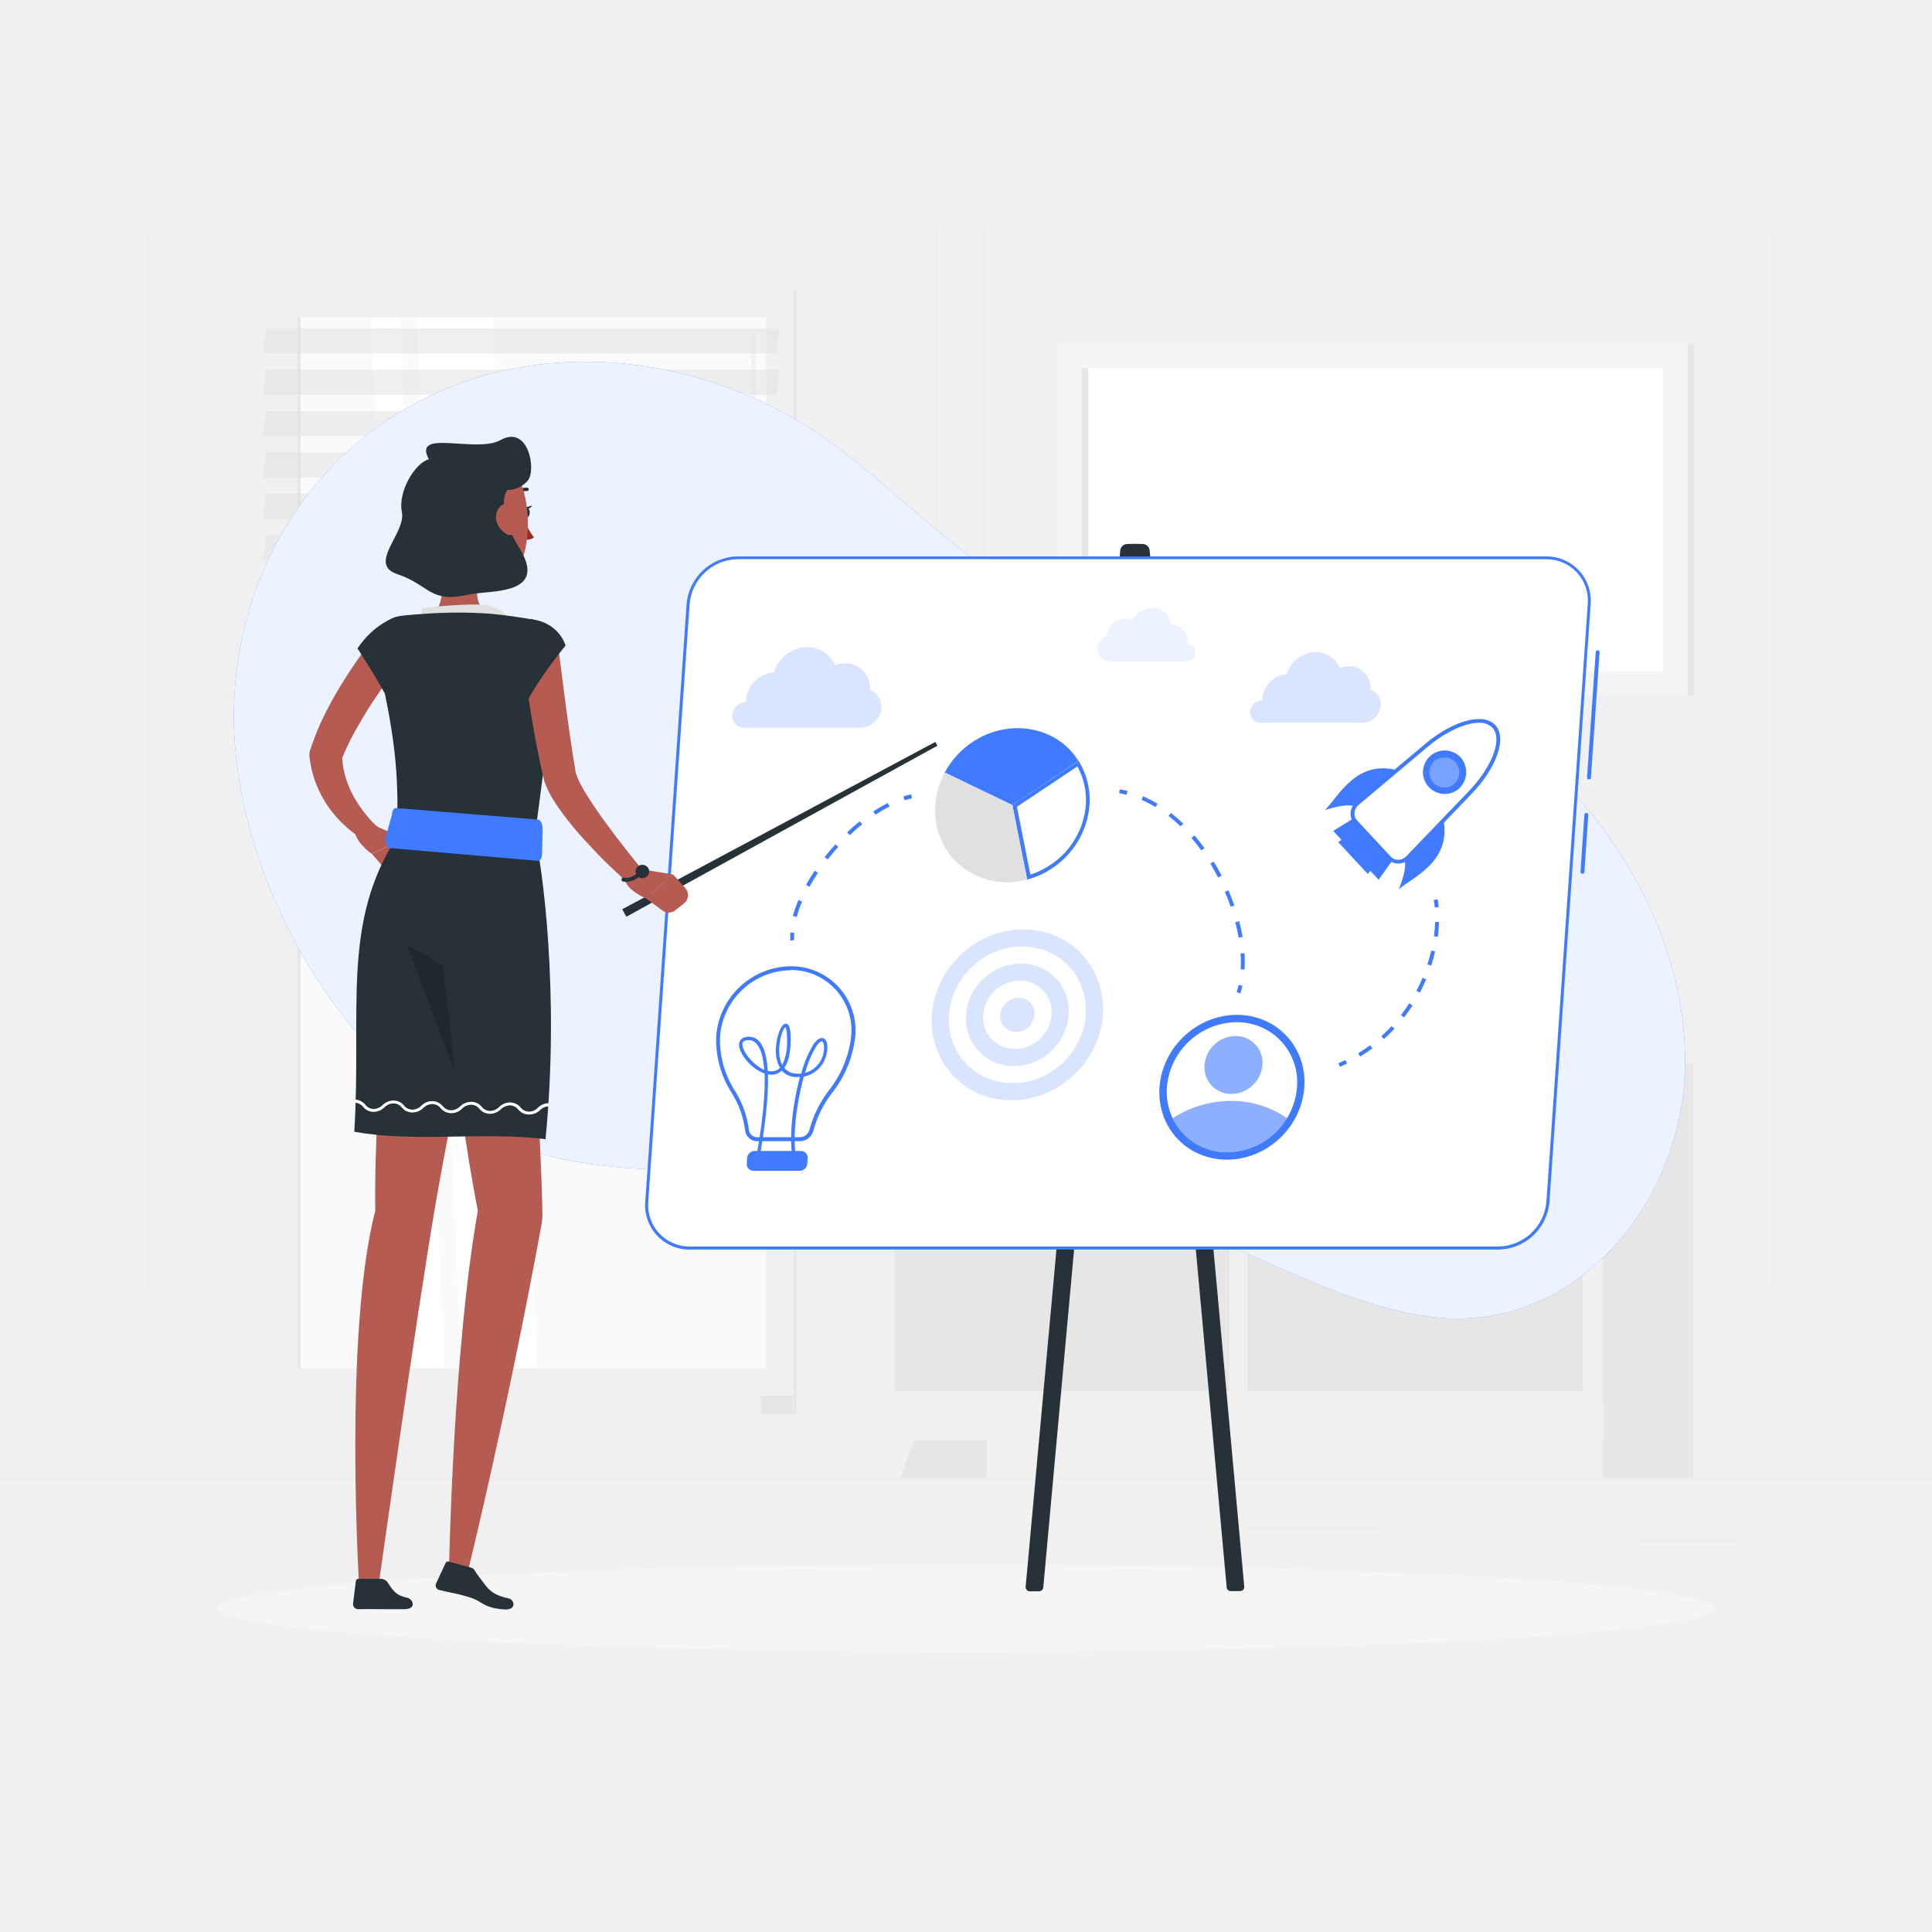
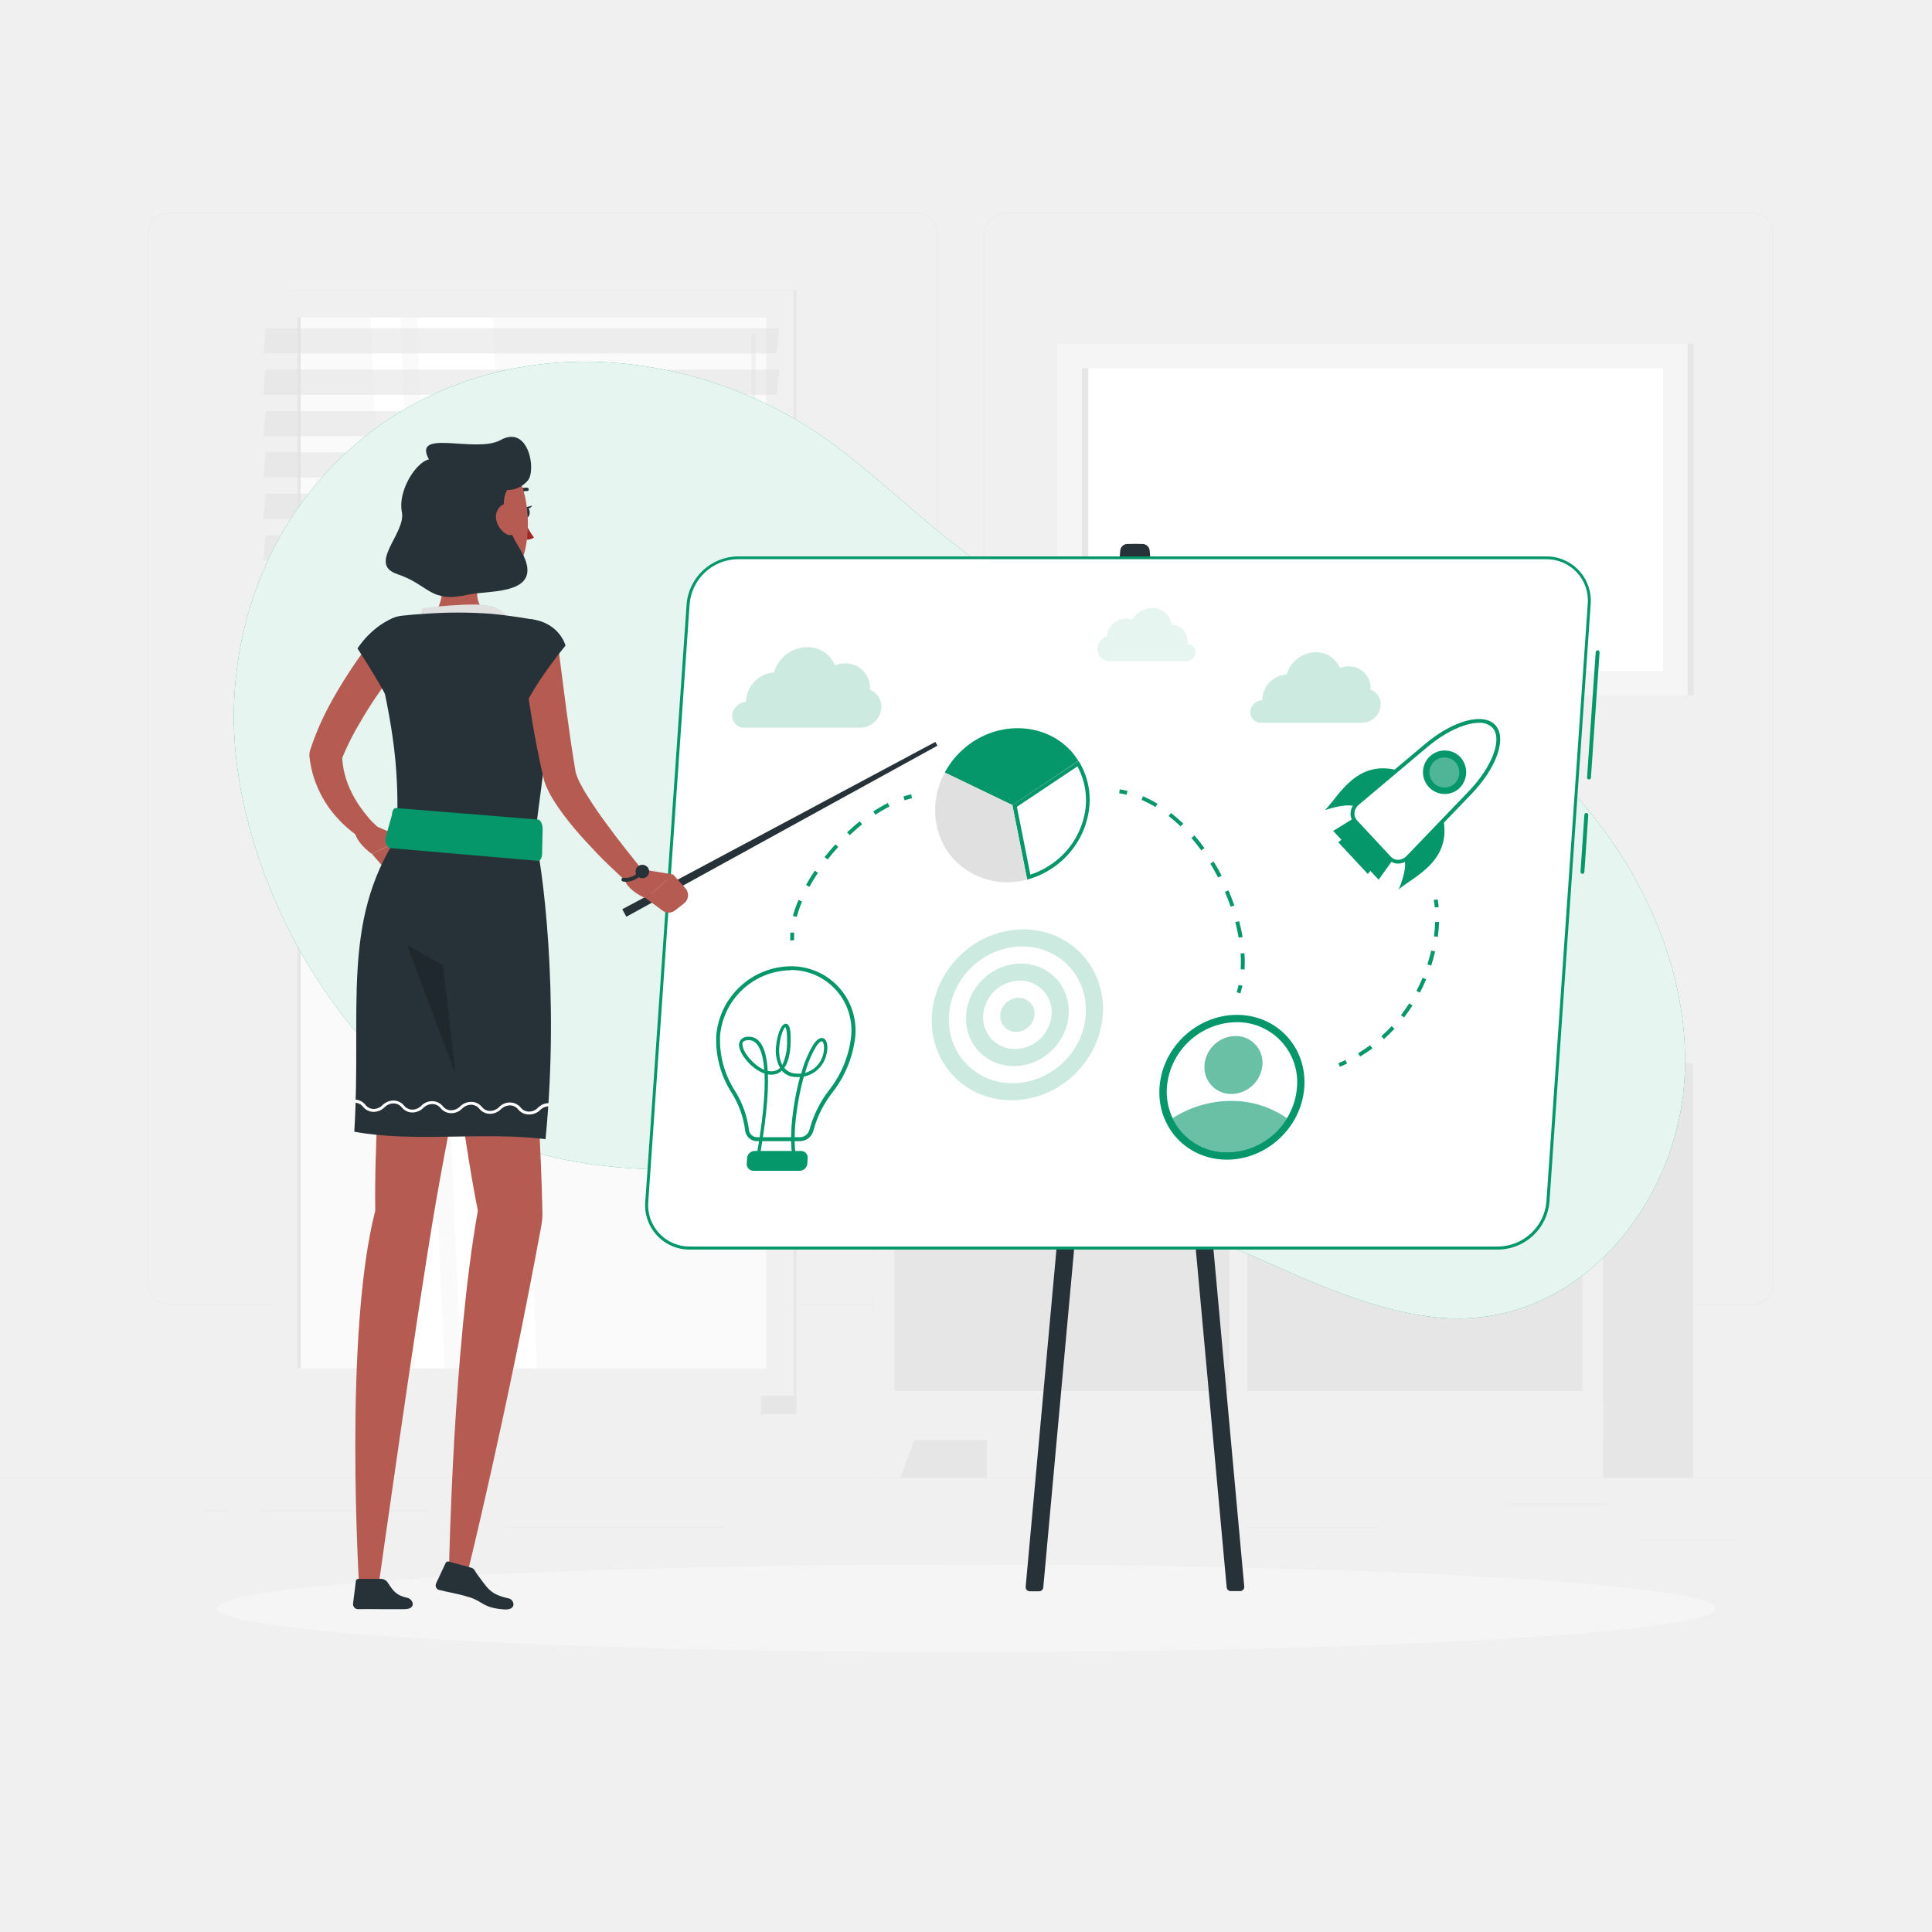
<svg xmlns="http://www.w3.org/2000/svg" viewBox="0 0 500 500">
  <g id="background-complete">
    <rect y="382.4" width="500" height="0.25" style="fill:#ebebeb" />
    <rect x="423.67" y="398.49" width="26.23" height="0.25" style="fill:#ebebeb" />
    <rect x="322.53" y="395.24" width="34.23" height="0.25" style="fill:#ebebeb" />
    <rect x="389.33" y="389.21" width="26.44" height="0.25" style="fill:#ebebeb" />
    <rect x="67.7" y="390.89" width="43.19" height="0.25" style="fill:#ebebeb" />
    <rect x="52.46" y="390.89" width="6.33" height="0.25" style="fill:#ebebeb" />
    <rect x="131.47" y="395.11" width="56.2" height="0.25" style="fill:#ebebeb" />
    <path d="M237,337.8H43.91a5.71,5.71,0,0,1-5.7-5.71V60.66A5.71,5.71,0,0,1,43.91,55H237a5.71,5.71,0,0,1,5.71,5.71V332.09A5.71,5.71,0,0,1,237,337.8ZM43.91,55.2a5.46,5.46,0,0,0-5.45,5.46V332.09a5.46,5.46,0,0,0,5.45,5.46H237a5.47,5.47,0,0,0,5.46-5.46V60.66A5.47,5.47,0,0,0,237,55.2Z" style="fill:#ebebeb" />
    <path d="M453.31,337.8H260.21a5.72,5.72,0,0,1-5.71-5.71V60.66A5.72,5.72,0,0,1,260.21,55h193.1A5.71,5.71,0,0,1,459,60.66V332.09A5.71,5.71,0,0,1,453.31,337.8ZM260.21,55.2a5.47,5.47,0,0,0-5.46,5.46V332.09a5.47,5.47,0,0,0,5.46,5.46h193.1a5.47,5.47,0,0,0,5.46-5.46V60.66a5.47,5.47,0,0,0-5.46-5.46Z" style="fill:#ebebeb" />
    <rect x="226.14" y="275.23" width="29.27" height="107.16" transform="translate(481.55 657.63) rotate(180)" style="fill:#e6e6e6" />
    <polygon points="233.05 382.4 226.14 382.4 226.14 362.76 240.29 362.76 233.05 382.4" style="fill:#f0f0f0" />
    <rect x="408.89" y="275.23" width="29.27" height="107.16" transform="translate(847.06 657.63) rotate(180)" style="fill:#e6e6e6" />
    <rect x="226.14" y="275.23" width="188.78" height="97.49" transform="translate(641.06 647.96) rotate(180)" style="fill:#f0f0f0" />
    <path d="M231.5,281h86.71V360H231.5V281Z" style="fill:#e6e6e6" />
    <path d="M322.85,281h86.71V360H322.85V281Z" style="fill:#e6e6e6" />
    <path d="M336.11,302.36a6.74,6.74,0,1,1,6.73-6.73A6.74,6.74,0,0,1,336.11,302.36Zm0-12.28a5.55,5.55,0,1,0,5.54,5.55A5.56,5.56,0,0,0,336.11,290.08Z" style="fill:#fafafa" />
    <path d="M305,302.36a6.74,6.74,0,1,1,6.73-6.73A6.74,6.74,0,0,1,305,302.36Zm0-12.28a5.55,5.55,0,1,0,5.54,5.55A5.56,5.56,0,0,0,305,290.08Z" style="fill:#fafafa" />
    <polygon points="408.01 382.4 414.92 382.4 414.92 362.76 400.77 362.76 408.01 382.4" style="fill:#f0f0f0" />
    <path d="M388.85,260.71c1.69-1.65-.1-3.91,2.17-5.5s.32-4,.41-6.23,3.05-2.57,3.9-5.15a5.06,5.06,0,0,0-.67-3.64,4.14,4.14,0,0,0-6.73-1,4,4,0,0,0-.26.32c-1.69,2.25,0,4.42-1.91,5.94s-5.26,1.83-5.15,4.36-2.44,2.75-3.81,4.7c-.83,1.21-.19,3.2.42,4.56a4.16,4.16,0,0,0,2.2,2.11C381.68,262.09,386.12,263.37,388.85,260.71Z" style="fill:#ebebeb" />
    <path d="M392.61,266.69c2.87-1.21,1.75-4.82,5.3-5.68s2.32-4.74,3.48-7.42,5-1.68,7.25-4.43c1.41-1.69,1-4.92.55-7.14a3.62,3.62,0,0,0-3.36-2.85,7.77,7.77,0,0,0-4.48,1c-3.14,1.95-2.16,5.4-5.19,6.35s-7.3-.29-8.38,2.86-4.31,2.19-6.91,3.93c-1.87,1.24-1.8,4.76-1.61,6.66a3.59,3.59,0,0,0,1,2.17C382.3,264.21,387.57,268.82,392.61,266.69Z" style="fill:#e0e0e0" />
    <path d="M390.32,252.18c1.88-1.44,3.85.66,5.76-1.36s4,.25,6.21.49,3-2.65,5.67-3.12a5.07,5.07,0,0,1,3.5,1.18,4.15,4.15,0,0,1,0,6.81l-.36.22c-2.47,1.34-4.38-.61-6.15,1s-2.57,4.94-5.06,4.47-3.08,2-5.2,3.09c-1.31.65-3.19-.27-4.45-1.07a4.14,4.14,0,0,1-1.77-2.48C387.92,259.07,387.29,254.5,390.32,252.18Z" style="fill:#ebebeb" />
    <path d="M370,255.18s.59,20.05,23.42,20.05,23.42-20.05,23.42-20.05Z" style="fill:#f5f5f5" />
    <rect x="275.22" y="88.91" width="163.09" height="91.08" style="fill:#e6e6e6" />
    <rect x="273.66" y="88.91" width="163.09" height="91.08" style="fill:#f5f5f5" />
    <rect x="316.02" y="59.25" width="78.37" height="150.38" transform="translate(489.65 -220.76) rotate(90)" style="fill:#fff" />
    <rect x="241.65" y="133.62" width="78.37" height="1.66" transform="translate(415.28 -146.39) rotate(90)" style="fill:#e6e6e6" />
    <rect x="74.88" y="75.07" width="131.25" height="286.17" transform="translate(281.01 436.3) rotate(180)" style="fill:#e6e6e6" />
    <rect x="69.8" y="75.07" width="135.61" height="286.17" transform="translate(275.21 436.3) rotate(180)" style="fill:#f0f0f0" />
    <rect x="74.88" y="361.24" width="131.25" height="4.72" transform="translate(281.01 727.2) rotate(180)" style="fill:#e6e6e6" />
    <rect x="61.34" y="361.24" width="135.61" height="4.72" transform="translate(258.28 727.2) rotate(180)" style="fill:#f0f0f0" />
    <rect x="1.63" y="157.46" width="271.95" height="121.39" transform="translate(355.76 80.55) rotate(90)" style="fill:#fafafa" />
    <polygon points="138.97 354.13 127.58 82.18 107.88 82.18 119.27 354.13 138.97 354.13" style="fill:#fff" />
    <path d="M195,160.34a.55.55,0,0,0,.55-.55v-73a.55.55,0,0,0-1.09,0v73A.55.55,0,0,0,195,160.34Z" style="fill:#f0f0f0" />
    <polygon points="115.03 354.13 103.65 82.18 95.97 82.18 107.35 354.13 115.03 354.13" style="fill:#fff" />
    <rect x="-58.62" y="217.7" width="271.95" height="0.9" transform="translate(295.51 140.79) rotate(90)" style="fill:#e6e6e6" />
    <polygon points="68.12 91.46 201.02 91.46 201.68 84.94 68.77 84.94 68.12 91.46" style="fill:#e0e0e0;opacity:0.5" />
    <polygon points="68.12 102.17 201.02 102.17 201.68 95.66 68.77 95.66 68.12 102.17" style="fill:#e0e0e0;opacity:0.5" />
    <polygon points="68.12 112.88 201.02 112.88 201.68 106.37 68.77 106.37 68.12 112.88" style="fill:#e0e0e0;opacity:0.5" />
    <polygon points="68.12 123.6 201.02 123.6 201.68 117.08 68.77 117.08 68.12 123.6" style="fill:#e0e0e0;opacity:0.5" />
    <polygon points="68.12 134.31 201.02 134.31 201.68 127.79 68.77 127.79 68.12 134.31" style="fill:#e0e0e0;opacity:0.5" />
    <polygon points="68.12 145.02 201.02 145.02 201.68 138.5 68.77 138.5 68.12 145.02" style="fill:#e0e0e0;opacity:0.5" />
  </g>
  <g id="background-simple">
-     <path d="M408.45,206.58c18.28,20.83,29.45,47.9,27.4,73.9-2.6,33.09-29.53,64.93-65.56,60.31-15.77-2-30.81-9-45.68-15.55-22.44-9.83-45.37-18.79-69-23.66-22.49-4.64-45-.41-67.13.77-18.89,1-38.43.41-56.8-6.3-43.24-15.82-72.59-71.63-71.12-113.7,1.63-46.57,34.64-83.82,81.51-88.3,22.09-2.11,45.54,3.43,65.46,15.46,25.47,15.38,47.86,47,78.82,50.21,19.78,2.06,35.88-.63,55.73,5.51,20.6,6.37,40.44,16.75,56.75,31.56A121.92,121.92,0,0,1,408.45,206.58Z" style="fill:#407BFF" />
+     <path d="M408.45,206.58c18.28,20.83,29.45,47.9,27.4,73.9-2.6,33.09-29.53,64.93-65.56,60.31-15.77-2-30.81-9-45.68-15.55-22.44-9.83-45.37-18.79-69-23.66-22.49-4.64-45-.41-67.13.77-18.89,1-38.43.41-56.8-6.3-43.24-15.82-72.59-71.63-71.12-113.7,1.63-46.57,34.64-83.82,81.51-88.3,22.09-2.11,45.54,3.43,65.46,15.46,25.47,15.38,47.86,47,78.82,50.21,19.78,2.06,35.88-.63,55.73,5.51,20.6,6.37,40.44,16.75,56.75,31.56A121.92,121.92,0,0,1,408.45,206.58Z" style="fill:#059669" />
    <path d="M408.45,206.58c18.28,20.83,29.45,47.9,27.4,73.9-2.6,33.09-29.53,64.93-65.56,60.31-15.77-2-30.81-9-45.68-15.55-22.44-9.83-45.37-18.79-69-23.66-22.49-4.64-45-.41-67.13.77-18.89,1-38.43.41-56.8-6.3-43.24-15.82-72.59-71.63-71.12-113.7,1.63-46.57,34.64-83.82,81.51-88.3,22.09-2.11,45.54,3.43,65.46,15.46,25.47,15.38,47.86,47,78.82,50.21,19.78,2.06,35.88-.63,55.73,5.51,20.6,6.37,40.44,16.75,56.75,31.56A121.92,121.92,0,0,1,408.45,206.58Z" style="fill:#fff;opacity:0.9" />
  </g>
  <g id="Shadow">
    <ellipse id="path" cx="250" cy="416.24" rx="193.89" ry="11.32" style="fill:#f5f5f5" />
  </g>
  <g id="Board">
    <path d="M291.75,140.78h2.87L270,410.82a1.07,1.07,0,0,1-1.07,1h-2.42a1.07,1.07,0,0,1-1.07-1.17l24.48-268.15A1.86,1.86,0,0,1,291.75,140.78Z" style="fill:#263238" />
    <path d="M295.68,140.78H292.8l24.66,270a1.07,1.07,0,0,0,1.07,1h2.41a1.07,1.07,0,0,0,1.07-1.17L297.53,142.47A1.86,1.86,0,0,0,295.68,140.78Z" style="fill:#263238" />
-     <path d="M409.5,226.14h0a.5.5,0,0,1-.46-.54l1-14.73a.5.5,0,0,1,.53-.47.51.51,0,0,1,.47.54l-1,14.73A.5.5,0,0,1,409.5,226.14Z" style="fill:#407BFF" />
-     <path d="M411.19,201.72h0a.5.5,0,0,1-.46-.53l2.24-32.44a.51.51,0,0,1,.53-.46.5.5,0,0,1,.47.53l-2.24,32.43A.5.5,0,0,1,411.19,201.72Z" style="fill:#407BFF" />
+     <path d="M409.5,226.14h0a.5.5,0,0,1-.46-.54l1-14.73a.5.5,0,0,1,.53-.47.51.51,0,0,1,.47.54l-1,14.73A.5.5,0,0,1,409.5,226.14Z" style="fill:#059669" />
+     <path d="M411.19,201.72h0a.5.5,0,0,1-.46-.53l2.24-32.44a.51.51,0,0,1,.53-.46.5.5,0,0,1,.47.53l-2.24,32.43A.5.5,0,0,1,411.19,201.72Z" style="fill:#059669" />
    <path d="M400.11,144.33H190.93a13.09,13.09,0,0,0-12.83,12L167.4,311a11.08,11.08,0,0,0,11.17,12H387.75a13.09,13.09,0,0,0,12.83-12l10.7-154.69A11.08,11.08,0,0,0,400.11,144.33Z" style="fill:#fff" />
-     <path d="M387.75,323.39H178.57A11.46,11.46,0,0,1,167,311l10.7-154.69A13.46,13.46,0,0,1,190.93,144H400.11a11.46,11.46,0,0,1,11.55,12.4L401,311A13.46,13.46,0,0,1,387.75,323.39ZM190.93,144.71a12.69,12.69,0,0,0-12.46,11.65L167.77,311a10.7,10.7,0,0,0,10.8,11.6H387.75A12.69,12.69,0,0,0,400.21,311l10.7-154.69a10.7,10.7,0,0,0-10.8-11.59Z" style="fill:#407BFF" />
+     <path d="M387.75,323.39H178.57A11.46,11.46,0,0,1,167,311l10.7-154.69A13.46,13.46,0,0,1,190.93,144H400.11a11.46,11.46,0,0,1,11.55,12.4L401,311A13.46,13.46,0,0,1,387.75,323.39ZM190.93,144.71a12.69,12.69,0,0,0-12.46,11.65L167.77,311a10.7,10.7,0,0,0,10.8,11.6H387.75A12.69,12.69,0,0,0,400.21,311l10.7-154.69a10.7,10.7,0,0,0-10.8-11.59Z" style="fill:#059669" />
    <g style="opacity:0.2">
-       <ellipse cx="263.3" cy="262.64" rx="22.89" ry="21.36" transform="translate(-108.55 256.68) rotate(-44.01)" style="fill:#407BFF" />
+       <ellipse cx="263.3" cy="262.64" rx="22.89" ry="21.36" transform="translate(-108.55 256.68) rotate(-44.01)" style="fill:#059669" />
      <ellipse cx="263.3" cy="262.64" rx="18.32" ry="17.09" transform="translate(-108.55 256.68) rotate(-44.01)" style="fill:#fff" />
-       <ellipse cx="263.3" cy="262.64" rx="13.74" ry="12.82" transform="translate(-108.55 256.68) rotate(-44.01)" style="fill:#407BFF" />
+       <ellipse cx="263.3" cy="262.64" rx="13.74" ry="12.82" transform="translate(-108.55 256.68) rotate(-44.01)" style="fill:#059669" />
      <path d="M272.15,262.64a9.63,9.63,0,0,1-9.46,8.85,8.15,8.15,0,0,1-8.24-8.85,9.63,9.63,0,0,1,9.46-8.85A8.16,8.16,0,0,1,272.15,262.64Z" style="fill:#fff" />
-       <path d="M267.72,262.64a4.81,4.81,0,0,1-4.73,4.42,4.07,4.07,0,0,1-4.11-4.42,4.8,4.8,0,0,1,4.73-4.42A4.07,4.07,0,0,1,267.72,262.64Z" style="fill:#407BFF" />
+       <path d="M267.72,262.64a4.81,4.81,0,0,1-4.73,4.42,4.07,4.07,0,0,1-4.11-4.42,4.8,4.8,0,0,1,4.73-4.42A4.07,4.07,0,0,1,267.72,262.64Z" style="fill:#059669" />
    </g>
-     <path d="M207,295.34H196a3.11,3.11,0,0,1-3.15-2.7,23.8,23.8,0,0,0-3.49-9.8,25.36,25.36,0,0,1-4-14.77,19.58,19.58,0,0,1,19.21-18,16.62,16.62,0,0,1,16.79,18,28.53,28.53,0,0,1-6,14.75,27.64,27.64,0,0,0-4.86,9.82A3.62,3.62,0,0,1,207,295.34Zm-2.44-44.24a18.56,18.56,0,0,0-18.21,17,24.39,24.39,0,0,0,3.84,14.18,24.63,24.63,0,0,1,3.64,10.2,2.13,2.13,0,0,0,2.16,1.83h11a2.59,2.59,0,0,0,2.49-1.89,28.74,28.74,0,0,1,5-10.18,27.56,27.56,0,0,0,5.82-14.2,15.62,15.62,0,0,0-15.79-17Z" style="fill:#407BFF" />
-     <path d="M213.11,268.71c-.56-.21-1.46-.12-2.65,1.68a28.67,28.67,0,0,0-3.1,7.45,7,7,0,0,1-1.3,0,4.06,4.06,0,0,1-3.08-1.47c.91-1.26,1.58-3.42,1.65-6.92.06-3.08-.33-4.52-1.27-4.51-1.34,0-2.28,3.37-2.49,5.62a9.41,9.41,0,0,0,1,5.81,2.88,2.88,0,0,1-2,.87,4.35,4.35,0,0,1-1.18-.1c-.21-3.68-.93-6.22-2.16-7.59a3.51,3.51,0,0,0-3-1.24c-2,.12-2.27,1.5-2.27,2.07,0,2.33,3.21,6.32,6.61,7.45.21,4.7-.35,11.88-2.33,22.83l-.07.41h.89l0-.3c1.77-9.74,2.57-17.33,2.37-22.71a6,6,0,0,0,1.12.07,3.73,3.73,0,0,0,2.47-1.05,4.87,4.87,0,0,0,3.57,1.65,7.36,7.36,0,0,0,1.15,0c-2.12,7.79-3.15,17.86-1.47,22.34h1c-1.83-4.05-.72-14.56,1.46-22.45a7.45,7.45,0,0,0,5.77-5.39C214.44,271.08,214.14,269.14,213.11,268.71Zm-21,1.62c0-.45.15-1.06,1.38-1.14h.23a2.67,2.67,0,0,1,2.13,1c.87,1,1.66,2.94,1.93,6.69C195,275.67,192.15,272.24,192.16,270.33Zm10.31,5.26a7.89,7.89,0,0,1-.75-2.95c-.22-3.34,1.05-6.61,1.55-6.81,0,0,.53.35.47,3.67A13.42,13.42,0,0,1,202.47,275.59ZM213,273a6.55,6.55,0,0,1-4.64,4.66,26.87,26.87,0,0,1,2.87-6.84c.66-1,1.16-1.33,1.43-1.33h.11C213.18,269.72,213.51,271.18,213,273Z" style="fill:#407BFF" />
-     <path d="M207,302.46h-12a1.24,1.24,0,0,1-1.26-1.34l.1-1.45a1.48,1.48,0,0,1,1.44-1.35h12a1.25,1.25,0,0,1,1.26,1.35l-.1,1.45A1.47,1.47,0,0,1,207,302.46Z" style="fill:#407BFF" />
-     <path d="M207,303h-12a1.72,1.72,0,0,1-1.29-.55,1.74,1.74,0,0,1-.46-1.33l.1-1.45a2,2,0,0,1,1.93-1.81h12a1.73,1.73,0,0,1,1.29.56,1.71,1.71,0,0,1,.46,1.32l-.1,1.45A2,2,0,0,1,207,303Zm-11.77-4.14a1,1,0,0,0-.94.88l-.1,1.45a.81.81,0,0,0,.2.58.75.75,0,0,0,.56.23h12a1,1,0,0,0,.94-.88l.1-1.45a.78.78,0,0,0-.2-.57.76.76,0,0,0-.56-.24Z" style="fill:#407BFF" />
-     <polygon points="356.79 227.67 345.03 215.04 351.74 210.9 361.37 221.25 356.79 227.67" style="fill:#407BFF" />
-     <polygon points="353.98 226.18 346.33 217.96 353.81 212.34 360.08 219.07 353.98 226.18" style="fill:#407BFF" />
-     <path d="M362.46,199.57l-8.81,7.71a4.74,4.74,0,0,1-3.85,1.23c-2.3-.44-6.88,1.14-6.88,1.14C346.66,205.8,351.26,196.11,362.46,199.57Z" style="fill:#407BFF" />
-     <path d="M373.39,211.32s-4.45,4.43-8.28,8.27a4.73,4.73,0,0,0-1.49,3.76c.28,2.33-1.62,6.81-1.62,6.81C366.09,226.69,376.06,222.75,373.39,211.32Z" style="fill:#407BFF" />
+     <path d="M207,295.34H196a3.11,3.11,0,0,1-3.15-2.7,23.8,23.8,0,0,0-3.49-9.8,25.36,25.36,0,0,1-4-14.77,19.58,19.58,0,0,1,19.21-18,16.62,16.62,0,0,1,16.79,18,28.53,28.53,0,0,1-6,14.75,27.64,27.64,0,0,0-4.86,9.82A3.62,3.62,0,0,1,207,295.34Zm-2.44-44.24a18.56,18.56,0,0,0-18.21,17,24.39,24.39,0,0,0,3.84,14.18,24.63,24.63,0,0,1,3.64,10.2,2.13,2.13,0,0,0,2.16,1.83h11a2.59,2.59,0,0,0,2.49-1.89,28.74,28.74,0,0,1,5-10.18,27.56,27.56,0,0,0,5.82-14.2,15.62,15.62,0,0,0-15.79-17Z" style="fill:#059669" />
+     <path d="M213.11,268.71c-.56-.21-1.46-.12-2.65,1.68a28.67,28.67,0,0,0-3.1,7.45,7,7,0,0,1-1.3,0,4.06,4.06,0,0,1-3.08-1.47c.91-1.26,1.58-3.42,1.65-6.92.06-3.08-.33-4.52-1.27-4.51-1.34,0-2.28,3.37-2.49,5.62a9.41,9.41,0,0,0,1,5.81,2.88,2.88,0,0,1-2,.87,4.35,4.35,0,0,1-1.18-.1c-.21-3.68-.93-6.22-2.16-7.59a3.51,3.51,0,0,0-3-1.24c-2,.12-2.27,1.5-2.27,2.07,0,2.33,3.21,6.32,6.61,7.45.21,4.7-.35,11.88-2.33,22.83l-.07.41h.89l0-.3c1.77-9.74,2.57-17.33,2.37-22.71a6,6,0,0,0,1.12.07,3.73,3.73,0,0,0,2.47-1.05,4.87,4.87,0,0,0,3.57,1.65,7.36,7.36,0,0,0,1.15,0c-2.12,7.79-3.15,17.86-1.47,22.34h1c-1.83-4.05-.72-14.56,1.46-22.45a7.45,7.45,0,0,0,5.77-5.39C214.44,271.08,214.14,269.14,213.11,268.71Zm-21,1.62c0-.45.15-1.06,1.38-1.14h.23a2.67,2.67,0,0,1,2.13,1c.87,1,1.66,2.94,1.93,6.69C195,275.67,192.15,272.24,192.16,270.33Zm10.31,5.26a7.89,7.89,0,0,1-.75-2.95c-.22-3.34,1.05-6.61,1.55-6.81,0,0,.53.35.47,3.67A13.42,13.42,0,0,1,202.47,275.59ZM213,273a6.55,6.55,0,0,1-4.64,4.66,26.87,26.87,0,0,1,2.87-6.84c.66-1,1.16-1.33,1.43-1.33h.11C213.18,269.72,213.51,271.18,213,273Z" style="fill:#059669" />
+     <path d="M207,302.46h-12a1.24,1.24,0,0,1-1.26-1.34l.1-1.45a1.48,1.48,0,0,1,1.44-1.35h12a1.25,1.25,0,0,1,1.26,1.35l-.1,1.45A1.47,1.47,0,0,1,207,302.46Z" style="fill:#059669" />
+     <path d="M207,303h-12a1.72,1.72,0,0,1-1.29-.55,1.74,1.74,0,0,1-.46-1.33l.1-1.45a2,2,0,0,1,1.93-1.81h12a1.73,1.73,0,0,1,1.29.56,1.71,1.71,0,0,1,.46,1.32l-.1,1.45A2,2,0,0,1,207,303Zm-11.77-4.14a1,1,0,0,0-.94.88l-.1,1.45a.81.81,0,0,0,.2.58.75.75,0,0,0,.56.23h12a1,1,0,0,0,.94-.88l.1-1.45a.78.78,0,0,0-.2-.57.76.76,0,0,0-.56-.24Z" style="fill:#059669" />
+     <polygon points="356.79 227.67 345.03 215.04 351.74 210.9 361.37 221.25 356.79 227.67" style="fill:#059669" />
+     <polygon points="353.98 226.18 346.33 217.96 353.81 212.34 360.08 219.07 353.98 226.18" style="fill:#059669" />
+     <path d="M362.46,199.57l-8.81,7.71a4.74,4.74,0,0,1-3.85,1.23c-2.3-.44-6.88,1.14-6.88,1.14C346.66,205.8,351.26,196.11,362.46,199.57Z" style="fill:#059669" />
+     <path d="M373.39,211.32s-4.45,4.43-8.28,8.27a4.73,4.73,0,0,0-1.49,3.76c.28,2.33-1.62,6.81-1.62,6.81C366.09,226.69,376.06,222.75,373.39,211.32Z" style="fill:#059669" />
    <path d="M380.46,205.12c6.5-6.77,9-14.13,6.14-17.15s-10.3-1.07-17.49,5l-17.83,15a3.28,3.28,0,0,0-.46,4.71l8.77,9.43a3.26,3.26,0,0,0,4.73-.14Z" style="fill:#fff" />
-     <path d="M361.82,223.5h0a3.5,3.5,0,0,1-2.56-1.11L350.46,213a3.5,3.5,0,0,1-.93-2.64,4,4,0,0,1,1.43-2.8l17.83-15c7.28-6.12,15.1-8.23,18.18-4.92s.44,11-6.15,17.84l-16.14,16.79A4,4,0,0,1,361.82,223.5Zm20.93-36.44c-3.51,0-8.57,2.27-13.32,6.25l-17.82,15a3,3,0,0,0-1.08,2.1,2.49,2.49,0,0,0,.66,1.89l8.77,9.43a2.54,2.54,0,0,0,1.84.79,3.1,3.1,0,0,0,2.16-.93l16.14-16.8c6.11-6.36,8.81-13.59,6.14-16.46A4.59,4.59,0,0,0,382.75,187.06Z" style="fill:#407BFF" />
-     <path d="M377.46,204.21A5.63,5.63,0,1,1,378,196,5.81,5.81,0,0,1,377.46,204.21Z" style="fill:#407BFF" />
+     <path d="M361.82,223.5h0a3.5,3.5,0,0,1-2.56-1.11L350.46,213a3.5,3.5,0,0,1-.93-2.64,4,4,0,0,1,1.43-2.8l17.83-15c7.28-6.12,15.1-8.23,18.18-4.92s.44,11-6.15,17.84l-16.14,16.79A4,4,0,0,1,361.82,223.5Zm20.93-36.44c-3.51,0-8.57,2.27-13.32,6.25l-17.82,15a3,3,0,0,0-1.08,2.1,2.49,2.49,0,0,0,.66,1.89l8.77,9.43a2.54,2.54,0,0,0,1.84.79,3.1,3.1,0,0,0,2.16-.93l16.14-16.8c6.11-6.36,8.81-13.59,6.14-16.46A4.59,4.59,0,0,0,382.75,187.06Z" style="fill:#059669" />
+     <path d="M377.46,204.21A5.63,5.63,0,1,1,378,196,5.81,5.81,0,0,1,377.46,204.21Z" style="fill:#059669" />
    <path d="M376.28,202.94a3.89,3.89,0,1,1,.39-5.68A4,4,0,0,1,376.28,202.94Z" style="fill:#fff;opacity:0.3" />
-     <ellipse cx="318.82" cy="281.38" rx="19.4" ry="18.1" transform="translate(-105.98 300.52) rotate(-44.01)" style="fill:#407BFF" />
+     <ellipse cx="318.82" cy="281.38" rx="19.4" ry="18.1" transform="translate(-105.98 300.52) rotate(-44.01)" style="fill:#059669" />
    <path d="M335.66,281.38a17.76,17.76,0,0,1-2.59,8,18.26,18.26,0,0,1-15.41,8.82,15.46,15.46,0,0,1-14.19-8.82,16,16,0,0,1-1.48-8,18.32,18.32,0,0,1,18-16.84A15.52,15.52,0,0,1,335.66,281.38Z" style="fill:#fff" />
-     <path d="M333.07,289.39a18.26,18.26,0,0,1-15.41,8.82,15.46,15.46,0,0,1-14.19-8.82,28.05,28.05,0,0,1,15.11-4.48A25.12,25.12,0,0,1,333.07,289.39Z" style="fill:#407BFF;opacity:0.6" />
-     <path d="M326.72,275.62a8.17,8.17,0,0,1-8,7.5,6.91,6.91,0,0,1-7-7.5,8.17,8.17,0,0,1,8-7.5A6.91,6.91,0,0,1,326.72,275.62Z" style="fill:#407BFF;opacity:0.6" />
+     <path d="M333.07,289.39a18.26,18.26,0,0,1-15.41,8.82,15.46,15.46,0,0,1-14.19-8.82,28.05,28.05,0,0,1,15.11-4.48A25.12,25.12,0,0,1,333.07,289.39Z" style="fill:#059669;opacity:0.6" />
+     <path d="M326.72,275.62a8.17,8.17,0,0,1-8,7.5,6.91,6.91,0,0,1-7-7.5,8.17,8.17,0,0,1,8-7.5A6.91,6.91,0,0,1,326.72,275.62Z" style="fill:#059669;opacity:0.6" />
    <path d="M281.77,210.1a19,19,0,0,0-2.62-13.18L262,208.36l3.83,19.27a21.37,21.37,0,0,0,4.95-2,22.12,22.12,0,0,0,4.35-3.17A21.59,21.59,0,0,0,281.77,210.1Z" style="fill:#fff" />
-     <path d="M278.83,198.34a18.26,18.26,0,0,1,2,11.61,20.66,20.66,0,0,1-6.32,11.79,21.25,21.25,0,0,1-4.16,3,20.43,20.43,0,0,1-3.69,1.61l-3.49-17.55,15.7-10.48m.32-1.42L262,208.36l3.83,19.27a21.37,21.37,0,0,0,4.95-2,22.12,22.12,0,0,0,4.35-3.17,21.59,21.59,0,0,0,6.62-12.37,19,19,0,0,0-2.62-13.18Z" style="fill:#407BFF" />
-     <path d="M262,208.36l-17.5-8.43a21.88,21.88,0,0,1,4.37-5.67c8.27-7.74,21-7.74,28.21,0a17.61,17.61,0,0,1,2,2.66Z" style="fill:#407BFF" />
+     <path d="M278.83,198.34a18.26,18.26,0,0,1,2,11.61,20.66,20.66,0,0,1-6.32,11.79,21.25,21.25,0,0,1-4.16,3,20.43,20.43,0,0,1-3.69,1.61l-3.49-17.55,15.7-10.48m.32-1.42L262,208.36l3.83,19.27a21.37,21.37,0,0,0,4.95-2,22.12,22.12,0,0,0,4.35-3.17,21.59,21.59,0,0,0,6.62-12.37,19,19,0,0,0-2.62-13.18Z" style="fill:#059669" />
+     <path d="M262,208.36l-17.5-8.43a21.88,21.88,0,0,1,4.37-5.67c8.27-7.74,21-7.74,28.21,0a17.61,17.61,0,0,1,2,2.66Z" style="fill:#059669" />
    <path d="M262,208.36l3.83,19.27a19,19,0,0,1-18.91-5.16c-5.51-5.92-6.48-15-2.42-22.54Z" style="fill:#e0e0e0" />
-     <path d="M204.54,243.43a14.11,14.11,0,0,1,0-2.07l1,0a13.59,13.59,0,0,0,0,1.93Z" style="fill:#407BFF" />
-     <path d="M206.2,237.3l-1-.26a32.37,32.37,0,0,1,1.45-4.12l.92.4A31.17,31.17,0,0,0,206.2,237.3Zm3.27-7.79-.87-.49c.68-1.23,1.44-2.47,2.26-3.7l.83.56C210.89,227.08,210.14,228.3,209.47,229.51Zm4.72-7.08-.79-.62c.89-1.13,1.83-2.24,2.8-3.3l.74.67C216,220.22,215.06,221.32,214.19,222.43Zm5.73-6.29-.69-.73c1.07-1,2.17-2,3.27-2.85l.62.78C222,214.2,221,215.14,219.92,216.14Zm6.63-5.3L226,210a35.66,35.66,0,0,1,3.76-2.18l.45.89A38.76,38.76,0,0,0,226.55,210.84Z" style="fill:#407BFF" />
-     <path d="M234.11,207.12l-.3-1c.66-.22,1.33-.4,2-.55l.22,1C235.39,206.74,234.75,206.91,234.11,207.12Z" style="fill:#407BFF" />
-     <path d="M371.32,234.86c-.06-.67-.15-1.32-.26-1.94l1-.17c.12.64.21,1.32.28,2Z" style="fill:#407BFF" />
-     <path d="M352,273.43l-.51-.86c1.06-.63,2.11-1.33,3.1-2.06l.59.81C354.16,272.07,353.09,272.78,352,273.43Zm6.16-4.51-.67-.75c.92-.82,1.82-1.7,2.67-2.61l.73.68C360,267.17,359.1,268.07,358.16,268.92Zm5.2-5.59-.79-.61c.75-1,1.47-2,2.14-3.05l.85.54C364.87,261.28,364.13,262.33,363.36,263.33Zm4.11-6.43-.89-.46c.57-1.1,1.11-2.24,1.59-3.38l.92.38C368.6,254.62,368.05,255.78,367.47,256.9Zm2.94-7-1-.3c.38-1.19.71-2.4,1-3.6l1,.22C371.14,247.41,370.8,248.65,370.41,249.86Zm1.7-7.44-1-.14a36.87,36.87,0,0,0,.31-3.71l1,0C372.39,239.84,372.28,241.12,372.11,242.42Z" style="fill:#407BFF" />
-     <path d="M346.77,276.08l-.39-.92c.62-.26,1.22-.53,1.81-.81l.43.9C348,275.54,347.4,275.81,346.77,276.08Z" style="fill:#407BFF" />
-     <path d="M291.55,205.68c-.64-.16-1.28-.3-1.91-.4l.16-1c.66.11,1.33.25,2,.42Z" style="fill:#407BFF" />
-     <path d="M322.09,250.9l-1-.06c0-.57.05-1.16.05-1.75,0-.77,0-1.55-.08-2.34l1-.07c.06.81.09,1.62.09,2.41C322.14,249.7,322.12,250.31,322.09,250.9Zm-1.52-8.24c-.23-1.32-.52-2.67-.87-4l1-.25c.36,1.37.66,2.76.89,4.11Zm-2.07-8c-.45-1.29-.95-2.58-1.49-3.84l.91-.4c.56,1.29,1.07,2.6,1.52,3.92Zm-3.26-7.57c-.64-1.22-1.32-2.43-2-3.59l.85-.53c.73,1.18,1.43,2.41,2.07,3.66Zm-4.33-7c-.82-1.12-1.68-2.21-2.56-3.23l.76-.65c.9,1,1.78,2.15,2.61,3.29Zm-5.38-6.22a40.44,40.44,0,0,0-3.1-2.7l.61-.78a40.49,40.49,0,0,1,3.18,2.76Zm-6.48-5a29,29,0,0,0-3.63-1.87l.39-.92a31.1,31.1,0,0,1,3.76,1.93Z" style="fill:#407BFF" />
-     <path d="M321,257.09l-.95-.31c.19-.6.36-1.24.5-1.88l1,.21C321.37,255.79,321.19,256.46,321,257.09Z" style="fill:#407BFF" />
-     <path d="M225.14,178.51a6.36,6.36,0,0,0-6.43-6.85,7.23,7.23,0,0,0-2.63.5,7.66,7.66,0,0,0-7.17-4.69,9.1,9.1,0,0,0-8.6,6.54,7.83,7.83,0,0,0-7.22,7.16c0,.18,0,.35,0,.53h0A3.63,3.63,0,0,0,189.5,185a3.06,3.06,0,0,0,3.1,3.33h30.05a5.54,5.54,0,0,0,5.44-5.09A4.68,4.68,0,0,0,225.14,178.51Z" style="fill:#407BFF;opacity:0.2" />
-     <path d="M354.69,178.44a5.56,5.56,0,0,0-5.62-6,6.16,6.16,0,0,0-2.3.45,6.71,6.71,0,0,0-6.27-4.11A8,8,0,0,0,333,174.5a6.84,6.84,0,0,0-6.3,6.26c0,.16,0,.31,0,.46h0a3.17,3.17,0,0,0-3.12,2.91,2.69,2.69,0,0,0,2.71,2.92h26.27a4.85,4.85,0,0,0,4.76-4.46A4.08,4.08,0,0,0,354.69,178.44Z" style="fill:#407BFF;opacity:0.2" />
-     <path d="M286.42,164.62a5,5,0,0,1,4.87-4.53,4.25,4.25,0,0,1,1.69.34,6,6,0,0,1,5.16-3.1,5,5,0,0,1,5.08,4.32,4.35,4.35,0,0,1,4.11,4.72,2.09,2.09,0,0,1,0,.35h0a2,2,0,0,1,2.05,2.2,2.4,2.4,0,0,1-2.35,2.2H287.17a3.1,3.1,0,0,1-3.13-3.36A3.66,3.66,0,0,1,286.42,164.62Z" style="fill:#407BFF;opacity:0.1" />
+     <path d="M204.54,243.43a14.11,14.11,0,0,1,0-2.07l1,0a13.59,13.59,0,0,0,0,1.93Z" style="fill:#059669" />
+     <path d="M206.2,237.3l-1-.26a32.37,32.37,0,0,1,1.45-4.12l.92.4A31.17,31.17,0,0,0,206.2,237.3Zm3.27-7.79-.87-.49c.68-1.23,1.44-2.47,2.26-3.7l.83.56C210.89,227.08,210.14,228.3,209.47,229.51Zm4.72-7.08-.79-.62c.89-1.13,1.83-2.24,2.8-3.3l.74.67C216,220.22,215.06,221.32,214.19,222.43Zm5.73-6.29-.69-.73c1.07-1,2.17-2,3.27-2.85l.62.78C222,214.2,221,215.14,219.92,216.14Zm6.63-5.3L226,210a35.66,35.66,0,0,1,3.76-2.18l.45.89A38.76,38.76,0,0,0,226.55,210.84Z" style="fill:#059669" />
+     <path d="M234.11,207.12l-.3-1c.66-.22,1.33-.4,2-.55l.22,1C235.39,206.74,234.75,206.91,234.11,207.12Z" style="fill:#059669" />
+     <path d="M371.32,234.86c-.06-.67-.15-1.32-.26-1.94l1-.17c.12.64.21,1.32.28,2Z" style="fill:#059669" />
+     <path d="M352,273.43l-.51-.86c1.06-.63,2.11-1.33,3.1-2.06l.59.81C354.16,272.07,353.09,272.78,352,273.43Zm6.16-4.51-.67-.75c.92-.82,1.82-1.7,2.67-2.61l.73.68C360,267.17,359.1,268.07,358.16,268.92Zm5.2-5.59-.79-.61c.75-1,1.47-2,2.14-3.05l.85.54C364.87,261.28,364.13,262.33,363.36,263.33Zm4.11-6.43-.89-.46c.57-1.1,1.11-2.24,1.59-3.38l.92.38C368.6,254.62,368.05,255.78,367.47,256.9Zm2.94-7-1-.3c.38-1.19.71-2.4,1-3.6l1,.22C371.14,247.41,370.8,248.65,370.41,249.86Zm1.7-7.44-1-.14a36.87,36.87,0,0,0,.31-3.71l1,0C372.39,239.84,372.28,241.12,372.11,242.42Z" style="fill:#059669" />
+     <path d="M346.77,276.08l-.39-.92c.62-.26,1.22-.53,1.81-.81l.43.9C348,275.54,347.4,275.81,346.77,276.08Z" style="fill:#059669" />
+     <path d="M291.55,205.68c-.64-.16-1.28-.3-1.91-.4l.16-1c.66.11,1.33.25,2,.42Z" style="fill:#059669" />
+     <path d="M322.09,250.9l-1-.06c0-.57.05-1.16.05-1.75,0-.77,0-1.55-.08-2.34l1-.07c.06.81.09,1.62.09,2.41C322.14,249.7,322.12,250.31,322.09,250.9Zm-1.52-8.24c-.23-1.32-.52-2.67-.87-4l1-.25c.36,1.37.66,2.76.89,4.11Zm-2.07-8c-.45-1.29-.95-2.58-1.49-3.84l.91-.4c.56,1.29,1.07,2.6,1.52,3.92Zm-3.26-7.57c-.64-1.22-1.32-2.43-2-3.59l.85-.53c.73,1.18,1.43,2.41,2.07,3.66Zm-4.33-7c-.82-1.12-1.68-2.21-2.56-3.23l.76-.65c.9,1,1.78,2.15,2.61,3.29Zm-5.38-6.22a40.44,40.44,0,0,0-3.1-2.7l.61-.78a40.49,40.49,0,0,1,3.18,2.76Zm-6.48-5a29,29,0,0,0-3.63-1.87l.39-.92a31.1,31.1,0,0,1,3.76,1.93Z" style="fill:#059669" />
+     <path d="M321,257.09l-.95-.31c.19-.6.36-1.24.5-1.88l1,.21C321.37,255.79,321.19,256.46,321,257.09Z" style="fill:#059669" />
+     <path d="M225.14,178.51a6.36,6.36,0,0,0-6.43-6.85,7.23,7.23,0,0,0-2.63.5,7.66,7.66,0,0,0-7.17-4.69,9.1,9.1,0,0,0-8.6,6.54,7.83,7.83,0,0,0-7.22,7.16c0,.18,0,.35,0,.53h0A3.63,3.63,0,0,0,189.5,185a3.06,3.06,0,0,0,3.1,3.33h30.05a5.54,5.54,0,0,0,5.44-5.09A4.68,4.68,0,0,0,225.14,178.51Z" style="fill:#059669;opacity:0.2" />
+     <path d="M354.69,178.44a5.56,5.56,0,0,0-5.62-6,6.16,6.16,0,0,0-2.3.45,6.71,6.71,0,0,0-6.27-4.11A8,8,0,0,0,333,174.5a6.84,6.84,0,0,0-6.3,6.26c0,.16,0,.31,0,.46h0a3.17,3.17,0,0,0-3.12,2.91,2.69,2.69,0,0,0,2.71,2.92h26.27a4.85,4.85,0,0,0,4.76-4.46A4.08,4.08,0,0,0,354.69,178.44Z" style="fill:#059669;opacity:0.2" />
+     <path d="M286.42,164.62a5,5,0,0,1,4.87-4.53,4.25,4.25,0,0,1,1.69.34,6,6,0,0,1,5.16-3.1,5,5,0,0,1,5.08,4.32,4.35,4.35,0,0,1,4.11,4.72,2.09,2.09,0,0,1,0,.35h0a2,2,0,0,1,2.05,2.2,2.4,2.4,0,0,1-2.35,2.2H287.17a3.1,3.1,0,0,1-3.13-3.36A3.66,3.66,0,0,1,286.42,164.62Z" style="fill:#059669;opacity:0.1" />
  </g>
  <g id="Character">
    <path d="M106.32,168.12c-1.7,2.15-3.52,4.49-5.18,6.82s-3.36,4.67-4.92,7.07-3,4.84-4.39,7.3a70.18,70.18,0,0,0-3.53,7.47l.22-1.62a22.62,22.62,0,0,0,.68,5.16,24.72,24.72,0,0,0,1.9,5,29.94,29.94,0,0,0,3,4.72c.57.76,1.17,1.5,1.82,2.21.32.35.65.7,1,1s.7.7,1,.95l.19.18a2.32,2.32,0,0,1-2.68,3.73,24.1,24.1,0,0,1-3-1.85,32.08,32.08,0,0,1-2.68-2.13A31.11,31.11,0,0,1,85.1,209a28.2,28.2,0,0,1-3.35-6.28,27.5,27.5,0,0,1-1.67-7.07,3.55,3.55,0,0,1,.15-1.39l.07-.23a67.93,67.93,0,0,1,3.59-8.85c1.38-2.81,2.9-5.51,4.51-8.13s3.3-5.18,5.09-7.67,3.59-4.88,5.66-7.31a4.68,4.68,0,0,1,7.24,5.93Z" style="fill:#b55b52" />
    <path d="M96,213.25l8.62,3.72-8.42,4s-4.93-3.36-4.51-7.08Z" style="fill:#b55b52" />
    <polygon points="108.44 223.69 101.19 226.66 96.24 220.97 104.67 216.97 108.44 223.69" style="fill:#b55b52" />
    <path d="M113.67,140.32c1.06,5.47,2.12,15.45-1.69,18.94a29,29,0,0,0,13.09,11.5c7.28-4.3,3.81-10.92,3.81-10.92-6.06-1.65-5.9-6.14-4.84-10.32Z" style="fill:#b55b52" />
    <path d="M109.18,159.89a4.63,4.63,0,0,1,.07-2.52s13.51-1.61,17.78-.57,5.89,5.3,5.89,5.3Z" style="fill:#e0e0e0" />
    <path d="M135.35,132.6c0,.74.4,1.35.88,1.36s.87-.57.86-1.32-.39-1.35-.87-1.37S135.35,131.85,135.35,132.6Z" style="fill:#263238" />
    <path d="M136,131.31l1.76-.47S136.87,132.21,136,131.31Z" style="fill:#263238" />
    <path d="M135.54,134.3a20.67,20.67,0,0,0,2.64,4.81,3.09,3.09,0,0,1-2.62.42Z" style="fill:#a02724" />
    <path d="M133.29,128.56a.5.5,0,0,1-.31-.1.45.45,0,0,1-.07-.62,4.14,4.14,0,0,1,3.54-1.63.45.45,0,0,1,.39.49.41.41,0,0,1-.46.38,3.3,3.3,0,0,0-2.79,1.32A.43.43,0,0,1,133.29,128.56Z" style="fill:#263238" />
    <path d="M110.63,128.88c.59,9.13.65,13,5.23,17.81,6.89,7.23,17.84,4.85,20-4.19,1.9-8.14.61-21.71-8.24-25.58A12,12,0,0,0,110.63,128.88Z" style="fill:#b55b52" />
    <path d="M111,118.88c-3.53.84-8.08,8.34-7,13.6,1.15,5.5-9,13.46-1.21,16.09,8.64,2.92,8.27,7.6,18.52,5.3,5.38-1.2,20.75.38,13.1-12.05-6.56-10.64-3.14-15-3.14-15a6.91,6.91,0,0,0,5.33-2.46c2.24-2.66.22-14.56-7.09-10.46C123.13,117.41,106.59,110.78,111,118.88Z" style="fill:#263238" />
    <path d="M128.36,134.21a5.53,5.53,0,0,0,2.89,4.12c1.8.65,2.27-.73,2.46-2.86.16-1.92-.44-4.81-2.3-5.05S128.16,132.19,128.36,134.21Z" style="fill:#b55b52" />
    <path d="M134.6,216.45s5.25,68.23,5.78,97.27a17.44,17.44,0,0,1-.28,3.46c-8.91,48.51-18.93,89.17-18.93,89.17L116.23,405s1.08-56.08,7.44-91.68C117.4,282.22,111,216.45,111,216.45Z" style="fill:#b55b52" />
    <path d="M131.43,216.45s-13.84,67-18.67,94.95c-5,29.05-14.76,98.79-14.76,98.79H92.93s-4-65.14,4.19-96.87c-.53-31.1,5.9-96.87,5.9-96.87Z" style="fill:#b55b52" />
    <path d="M143.84,167.31a7.63,7.63,0,0,0-6.31-7.05c-3-.5-6.88-1.09-10.53-1.42a117.32,117.32,0,0,0-16.88,0c-2.16.13-4.26.29-6.16.51a7.85,7.85,0,0,0-6.71,9.78c6,24.57,5.69,33.63,5.58,47.32-14.58,22.4-9.2,44.76-11.14,76.43,15.39,2.88,33.36-.09,49.49,1.94,3.73-37.83-.93-71.52-2.75-78.37C142.14,187.76,144.2,174,143.84,167.31Z" style="fill:#263238" />
    <path d="M102.74,159.59c-6.43,2.09-10.22,8.23-10.22,8.23s8.22,12.6,9.14,16.11C105.08,174.7,102.74,159.59,102.74,159.59Z" style="fill:#263238" />
    <path d="M136.88,288.43h-.07a3.56,3.56,0,0,1-2.7-1.3,2.73,2.73,0,0,0-2.13-1.06,3.43,3.43,0,0,0-2.35,1,4,4,0,0,1-2.87,1.18,3.53,3.53,0,0,1-2.69-1.29,2.74,2.74,0,0,0-2.13-1.06,3.4,3.4,0,0,0-2.34,1,3.88,3.88,0,0,1-2.88,1.19,3.55,3.55,0,0,1-2.69-1.3,2.73,2.73,0,0,0-2.13-1.06,3.27,3.27,0,0,0-2.34,1,4.1,4.1,0,0,1-2.8,1.18h-.07a3.51,3.51,0,0,1-2.69-1.29,2.74,2.74,0,0,0-2.13-1.06,3.28,3.28,0,0,0-2.35,1,4.07,4.07,0,0,1-2.87,1.19,3.54,3.54,0,0,1-2.69-1.3,2.67,2.67,0,0,0-2.12-1.05v-.82a3.54,3.54,0,0,1,2.69,1.3A2.71,2.71,0,0,0,96.66,287,3.35,3.35,0,0,0,99,286a4.08,4.08,0,0,1,2.8-1.18h.07a3.53,3.53,0,0,1,2.69,1.29,2.74,2.74,0,0,0,2.13,1.06,3.3,3.3,0,0,0,2.34-1,3.9,3.9,0,0,1,2.88-1.19,3.54,3.54,0,0,1,2.69,1.3,2.73,2.73,0,0,0,2.13,1.06,3.37,3.37,0,0,0,2.34-1,4.1,4.1,0,0,1,2.8-1.18H122a3.51,3.51,0,0,1,2.69,1.29,2.74,2.74,0,0,0,2.13,1.06,3.47,3.47,0,0,0,2.35-1,3.86,3.86,0,0,1,2.87-1.19,3.56,3.56,0,0,1,2.7,1.3,2.74,2.74,0,0,0,2.13,1.06,3.23,3.23,0,0,0,2.35-1,3.93,3.93,0,0,1,2.88-1.18l0,.81a3.3,3.3,0,0,0-2.35,1A4,4,0,0,1,136.88,288.43Z" style="fill:#fff" />
    <polygon points="117.88 277.92 114.63 249.8 105.32 244.5 117.88 277.92" style="opacity:0.2" />
-     <path d="M100.9,219.48l38.39,3.31c.53,0,.94-.7,1-1.75l.15-6.39c0-1.29-.52-2.48-1.16-2.54l-36.84-3c-.53,0-.94.7-1,1.75L99.73,217C99.7,218.23,100.25,219.43,100.9,219.48Z" style="fill:#407BFF" />
+     <path d="M100.9,219.48l38.39,3.31c.53,0,.94-.7,1-1.75l.15-6.39c0-1.29-.52-2.48-1.16-2.54l-36.84-3c-.53,0-.94.7-1,1.75L99.73,217C99.7,218.23,100.25,219.43,100.9,219.48Z" style="fill:#059669" />
    <path d="M144.32,166.23l2.19,17,1.18,8.45c.42,2.8.84,5.59,1.32,8.35l-.08-.32a16.45,16.45,0,0,0,1.27,3.13c.57,1.13,1.25,2.29,2,3.44,1.45,2.31,3.05,4.61,4.72,6.88s3.38,4.55,5.16,6.78,3.56,4.49,5.33,6.7l0,0a2.33,2.33,0,0,1-3.32,3.23c-2.26-1.92-4.38-3.91-6.5-5.94s-4.13-4.16-6.13-6.34-3.93-4.45-5.74-6.9c-.91-1.23-1.8-2.5-2.64-3.88a23.18,23.18,0,0,1-2.26-4.76l0-.08-.06-.23c-1.36-5.75-2.46-11.46-3.36-17.19-.46-2.86-.91-5.72-1.3-8.59s-.76-5.73-1-8.65h0a4.68,4.68,0,0,1,9.3-1.06Z" style="fill:#b55b52" />
    <path d="M137.35,160.23c7.52.9,9,6.85,9,6.85s-8.87,10.76-10.9,16.85C130.24,167,137.35,160.23,137.35,160.23Z" style="fill:#263238" />
    <polygon points="242.6 192.99 162.1 237.25 161.04 235.31 242.07 192.01 242.6 192.99" style="fill:#263238" />
    <path d="M165.23,224.85l9,1.46-7.05,6.18s-5.41-2.06-5.85-5.89Z" style="fill:#b55b52" />
    <path d="M167.67,224.51a1.76,1.76,0,1,1-2.56-.32A1.83,1.83,0,0,1,167.67,224.51Z" style="fill:#263238" />
    <path d="M162,228.21a3.51,3.51,0,0,1-.79-.08.5.5,0,0,1-.37-.6.5.5,0,0,1,.6-.37c.12,0,2.67.53,4.47-2.46a.5.5,0,0,1,.69-.17.51.51,0,0,1,.17.69A5.51,5.51,0,0,1,162,228.21Z" style="fill:#263238" />
    <path d="M177.05,233.78l-2.34,1.83a2.67,2.67,0,0,1-3.24.06l-4.31-3.18,7.05-6.18,3.18,3.58A2.68,2.68,0,0,1,177.05,233.78Z" style="fill:#b55b52" />
    <path d="M122,405.73l-5.85-1.6a.7.7,0,0,0-.81.35l-2.48,5.3a1.21,1.21,0,0,0,.8,1.7c3.13.8,4,.72,7.93,1.92,3.33,1,3.39,2.75,8.92,3.12,3.34.22,2.59-2.54,1.18-2.84-5-1.07-5.49-2.72-8.3-6.39C123,406.72,122.71,405.92,122,405.73Z" style="fill:#263238" />
    <path d="M98.75,408.61h-6a.63.63,0,0,0-.65.56L91.37,415a1.29,1.29,0,0,0,1.28,1.45c3.2-.06,2.17,0,6.2,0h5.75c3.35,0,2.29-2.6.87-2.92-2.8-.61-3.58-1.6-5-3.77A2.22,2.22,0,0,0,98.75,408.61Z" style="fill:#263238" />
  </g>
</svg>
